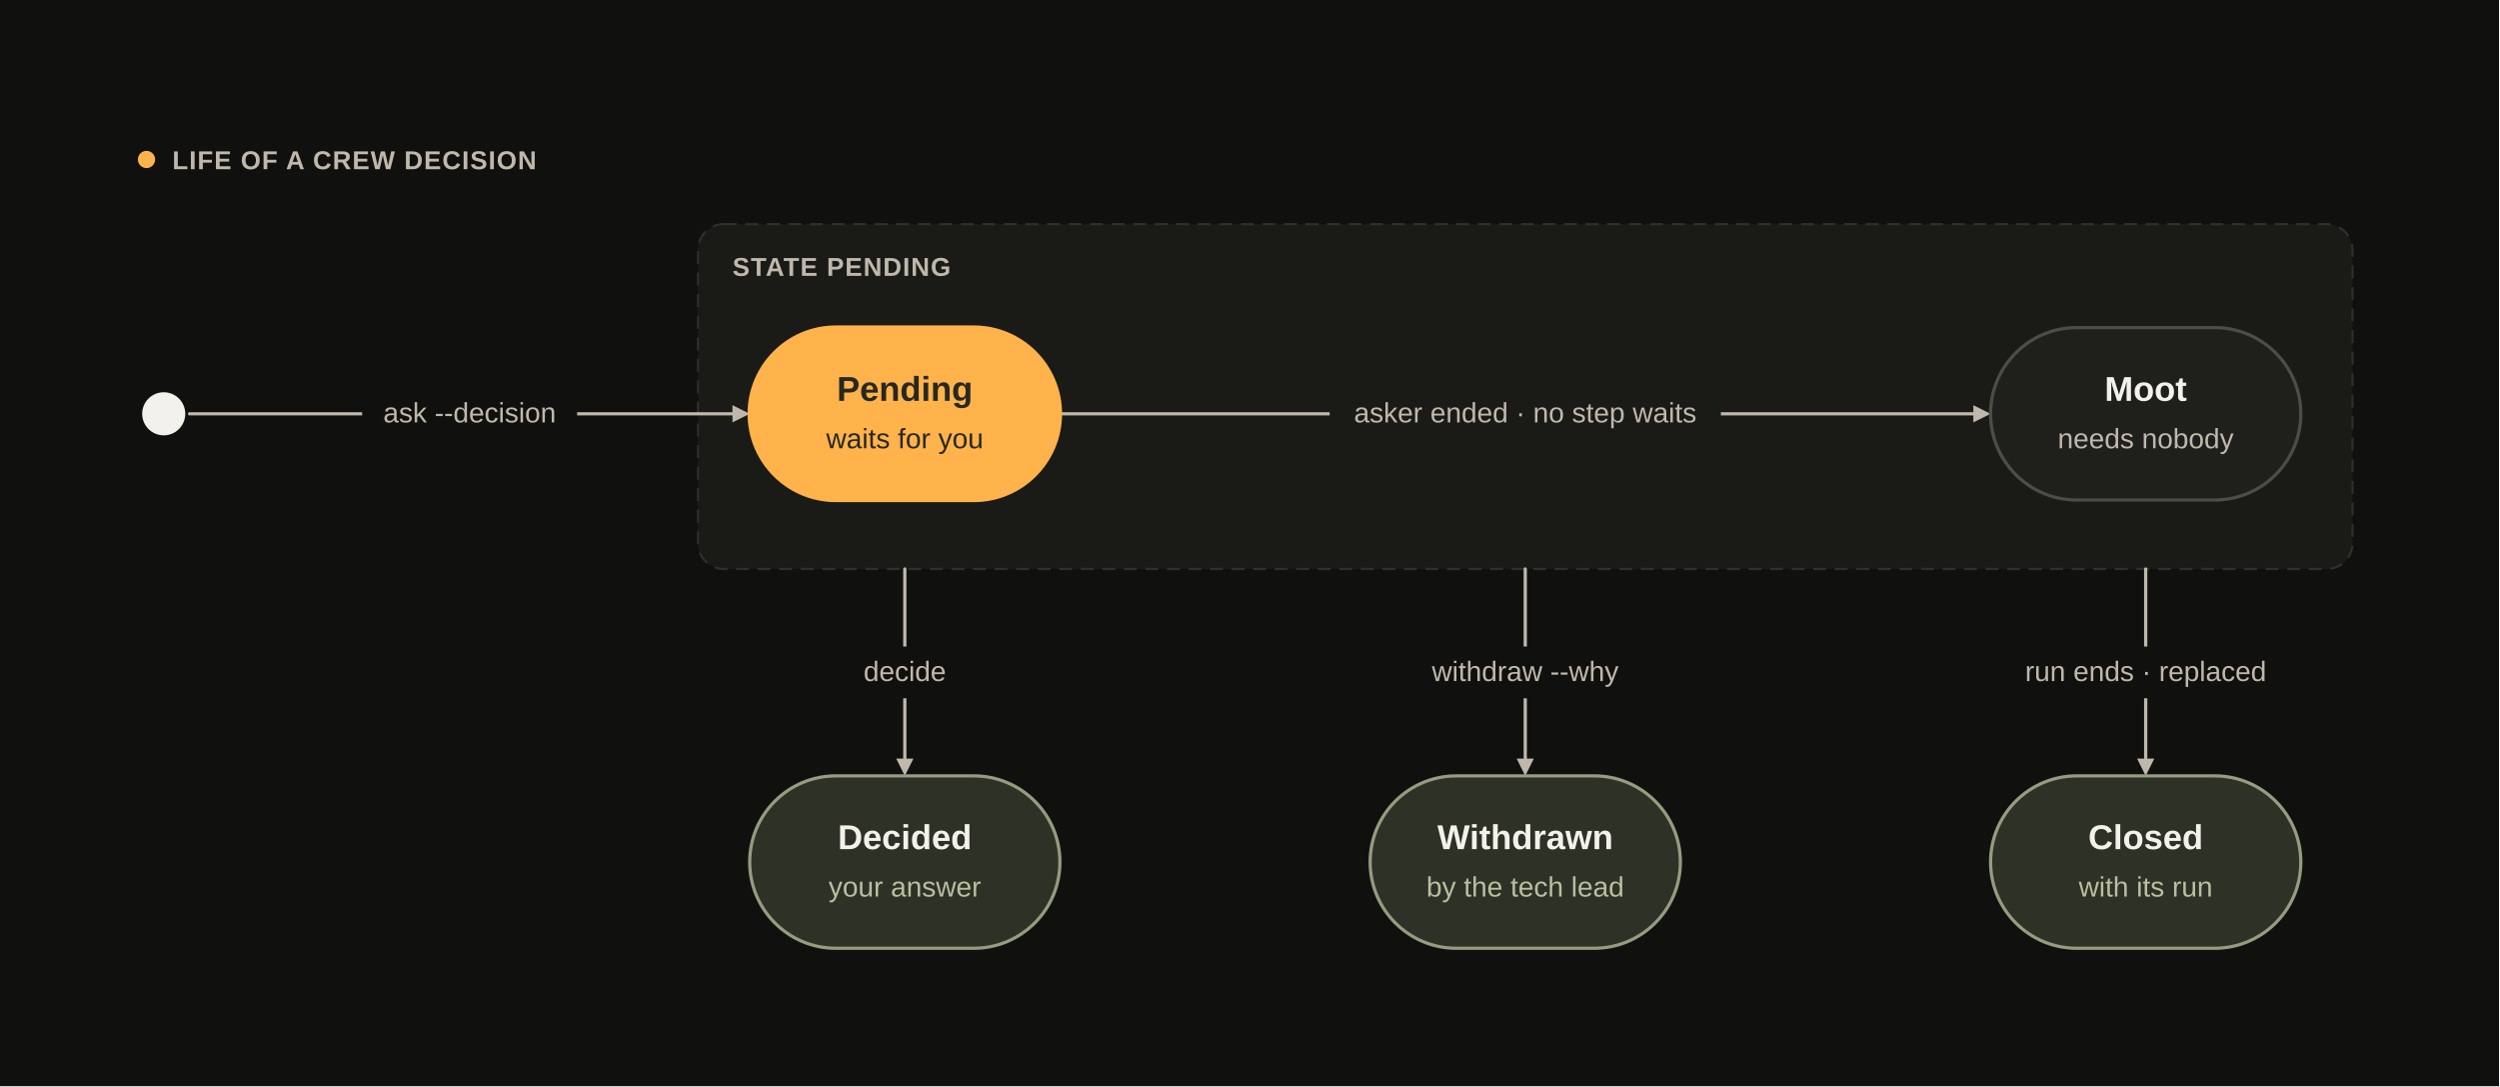
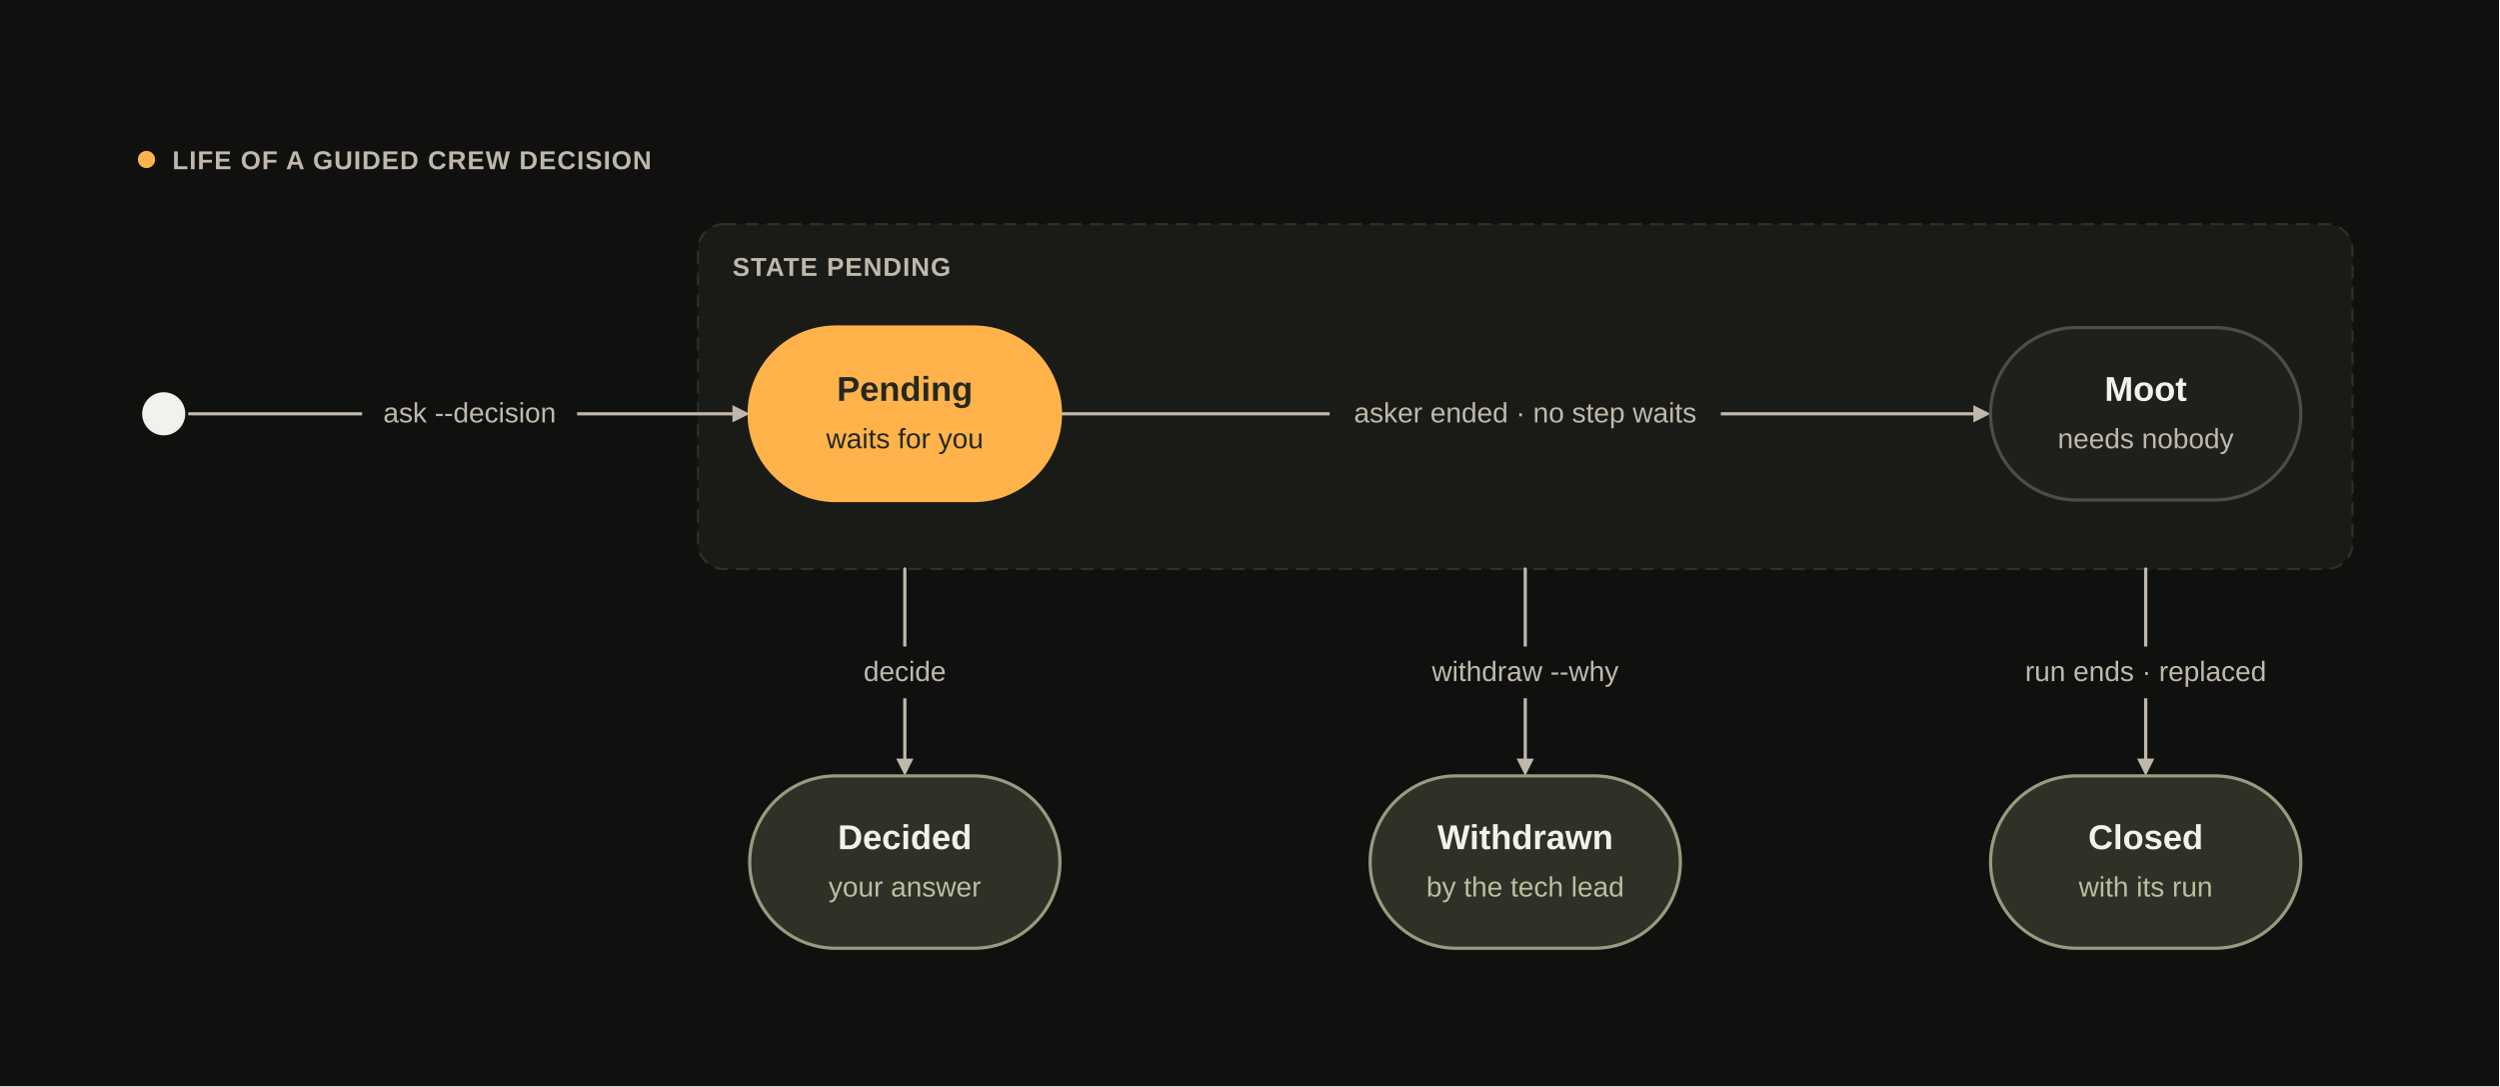
<svg xmlns="http://www.w3.org/2000/svg" width="1160" height="504" viewBox="0 0 1160 504" role="img" aria-labelledby="dk-title dk-desc">
  <rect width="1160" height="504" fill="#10110F" />
  <g font-family="Manrope, 'Manrope Variable', system-ui, -apple-system, 'Segoe UI', Arial, sans-serif">
    <circle cx="68" cy="74" r="4" fill="#FFB34A" />
-     <text x="80" y="78.5" font-size="12" font-weight="600" fill="#BFB8AB" letter-spacing="0.48">LIFE OF A CREW DECISION</text>
+     <text x="80" y="78.5" font-size="12" font-weight="600" fill="#BFB8AB" letter-spacing="0.48">LIFE OF A GUIDED CREW DECISION</text>
    <g transform="translate(12.0,152.0)">
      <rect x="312.0" y="-48.0" width="768.0" height="160.0" rx="12" fill="#1A1B17" stroke="#2E302A" stroke-width="1" stroke-dasharray="6 4" />
      <text x="328.0" y="-24.0" font-size="12" font-weight="600" fill="#BFB8AB" text-anchor="start" letter-spacing="0.48">STATE PENDING</text>
      <path d="M76.0,40.0 L328.5,40.0" fill="none" stroke="#BFB8AB" stroke-width="1.5" stroke-linejoin="round" stroke-linecap="round" />
      <polygon points="336.0,40.0 328.0,44.0 328.0,36.0" fill="#BFB8AB" />
      <rect x="156.1" y="28.0" width="99.8" height="24.0" rx="11.0" fill="#10110F" />
      <text x="206.0" y="44.0" font-size="13" font-weight="400" fill="#BFB8AB" text-anchor="middle">ask --decision</text>
      <path d="M480.0,40.0 L904.5,40.0" fill="none" stroke="#BFB8AB" stroke-width="1.5" stroke-linejoin="round" stroke-linecap="round" />
      <polygon points="912.0,40.0 904.0,44.0 904.0,36.0" fill="#BFB8AB" />
      <rect x="605.2" y="28.0" width="181.6" height="24.0" rx="11.0" fill="#1A1B17" />
      <text x="696.0" y="44.0" font-size="13" font-weight="400" fill="#BFB8AB" text-anchor="middle">asker ended · no step waits</text>
      <path d="M408.0,112.0 L408.0,200.5" fill="none" stroke="#BFB8AB" stroke-width="1.5" stroke-linejoin="round" stroke-linecap="round" />
      <polygon points="408.0,208.0 404.0,200.0 412.0,200.0" fill="#BFB8AB" />
      <rect x="380.0" y="148.0" width="56.1" height="24.0" rx="11.0" fill="#10110F" />
      <text x="408.0" y="164.0" font-size="13" font-weight="400" fill="#BFB8AB" text-anchor="middle">decide</text>
      <path d="M696.0,112.0 L696.0,200.5" fill="none" stroke="#BFB8AB" stroke-width="1.5" stroke-linejoin="round" stroke-linecap="round" />
      <polygon points="696.0,208.0 692.0,200.0 700.0,200.0" fill="#BFB8AB" />
      <rect x="642.7" y="148.0" width="106.7" height="24.0" rx="11.0" fill="#10110F" />
      <text x="696.0" y="164.0" font-size="13" font-weight="400" fill="#BFB8AB" text-anchor="middle">withdraw --why</text>
      <path d="M984.0,112.0 L984.0,200.5" fill="none" stroke="#BFB8AB" stroke-width="1.5" stroke-linejoin="round" stroke-linecap="round" />
      <polygon points="984.0,208.0 980.0,200.0 988.0,200.0" fill="#BFB8AB" />
      <rect x="917.8" y="148.0" width="132.5" height="24.0" rx="11.0" fill="#10110F" />
      <text x="984.0" y="164.0" font-size="13" font-weight="400" fill="#BFB8AB" text-anchor="middle">run ends · replaced</text>
      <circle cx="64.0" cy="40.0" r="10" fill="#F3F1EB" />
      <rect x="336.0" y="0.0" width="144.0" height="80.0" rx="40.0" fill="#FFB34A" stroke="#FFB34A" stroke-width="2" />
      <text x="408.0" y="34.0" font-size="16" font-weight="600" fill="#272820" text-anchor="middle">Pending</text>
      <text x="408.0" y="56.0" font-size="13" font-weight="400" fill="#272820" text-anchor="middle">waits for you</text>
      <rect x="912.0" y="0.0" width="144.0" height="80.0" rx="40.0" fill="#1F201C" stroke="#4C4E45" stroke-width="1.5" />
      <text x="984.0" y="34.0" font-size="16" font-weight="600" fill="#F3F1EB" text-anchor="middle">Moot</text>
      <text x="984.0" y="56.0" font-size="13" font-weight="400" fill="#BFB8AB" text-anchor="middle">needs nobody</text>
      <rect x="336.0" y="208.0" width="144.0" height="80.0" rx="40.0" fill="#2E3126" stroke="#959C7F" stroke-width="1.5" />
      <text x="408.0" y="242.0" font-size="16" font-weight="600" fill="#F3F1EB" text-anchor="middle">Decided</text>
      <text x="408.0" y="264.0" font-size="13" font-weight="400" fill="#B9BF9F" text-anchor="middle">your answer</text>
      <rect x="624.0" y="208.0" width="144.0" height="80.0" rx="40.0" fill="#2E3126" stroke="#959C7F" stroke-width="1.5" />
      <text x="696.0" y="242.0" font-size="16" font-weight="600" fill="#F3F1EB" text-anchor="middle">Withdrawn</text>
      <text x="696.0" y="264.0" font-size="13" font-weight="400" fill="#B9BF9F" text-anchor="middle">by the tech lead</text>
      <rect x="912.0" y="208.0" width="144.0" height="80.0" rx="40.0" fill="#2E3126" stroke="#959C7F" stroke-width="1.5" />
      <text x="984.0" y="242.0" font-size="16" font-weight="600" fill="#F3F1EB" text-anchor="middle">Closed</text>
      <text x="984.0" y="264.0" font-size="13" font-weight="400" fill="#B9BF9F" text-anchor="middle">with its run</text>
    </g>
  </g>
</svg>
